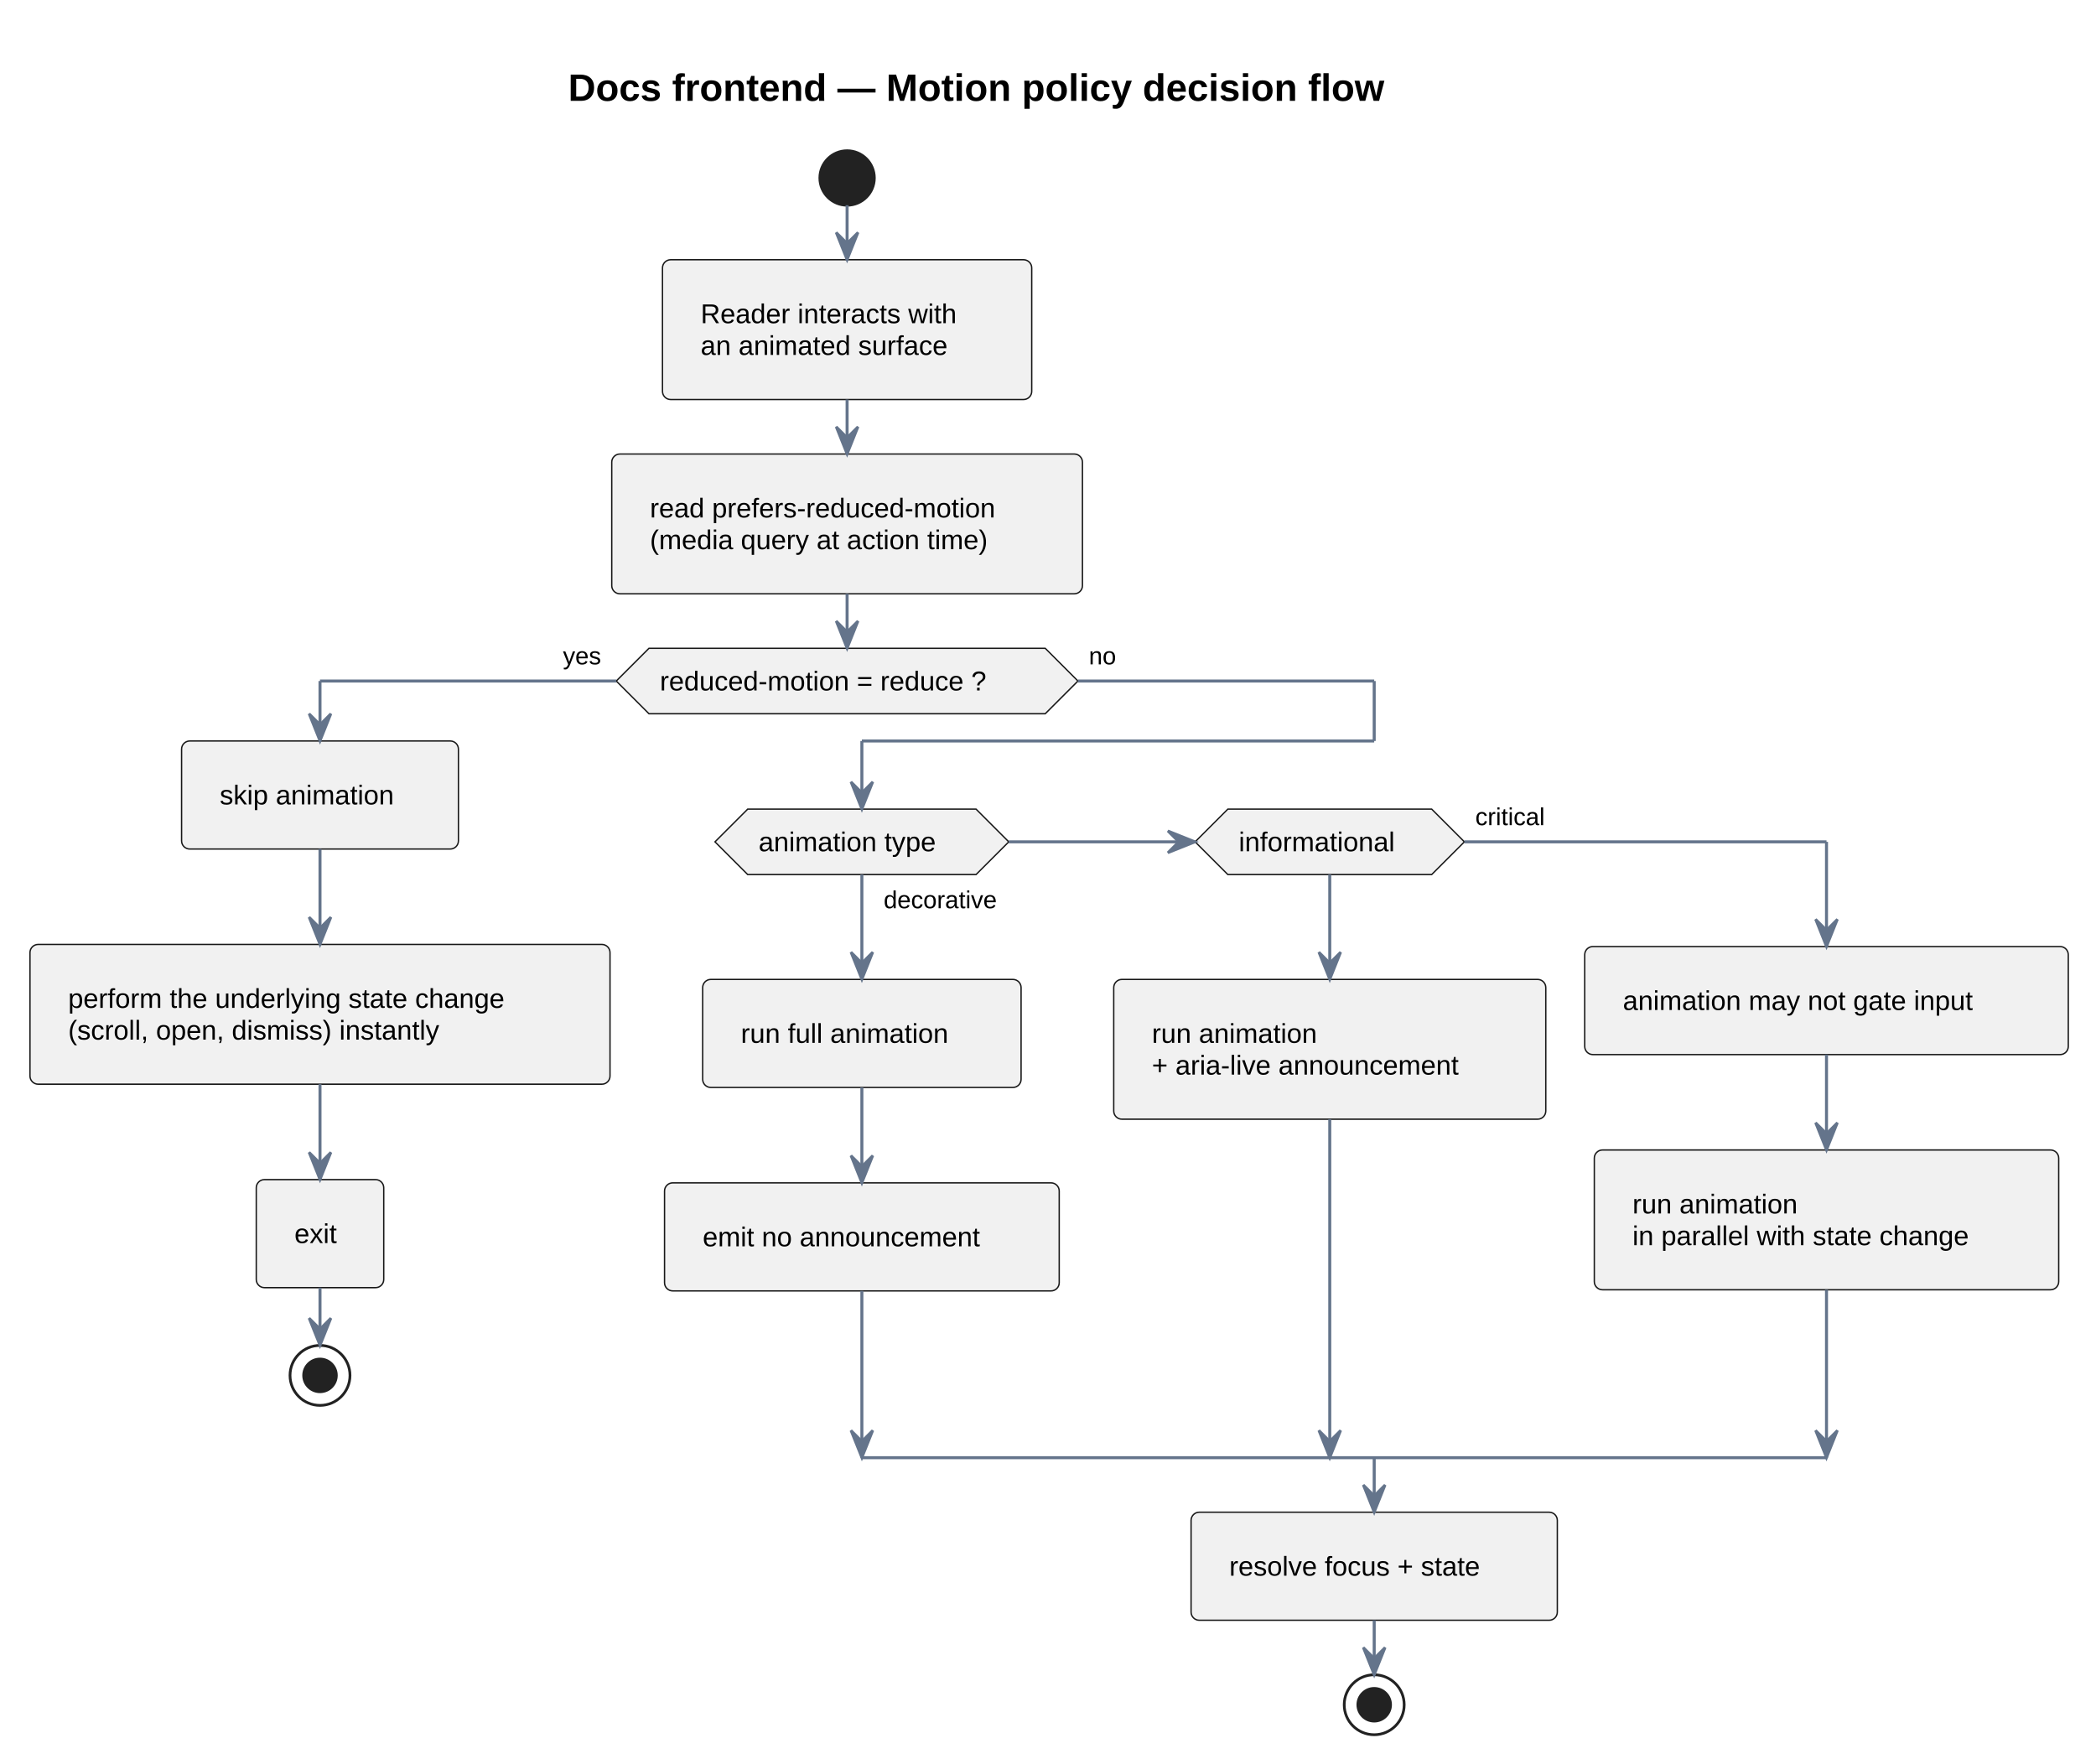
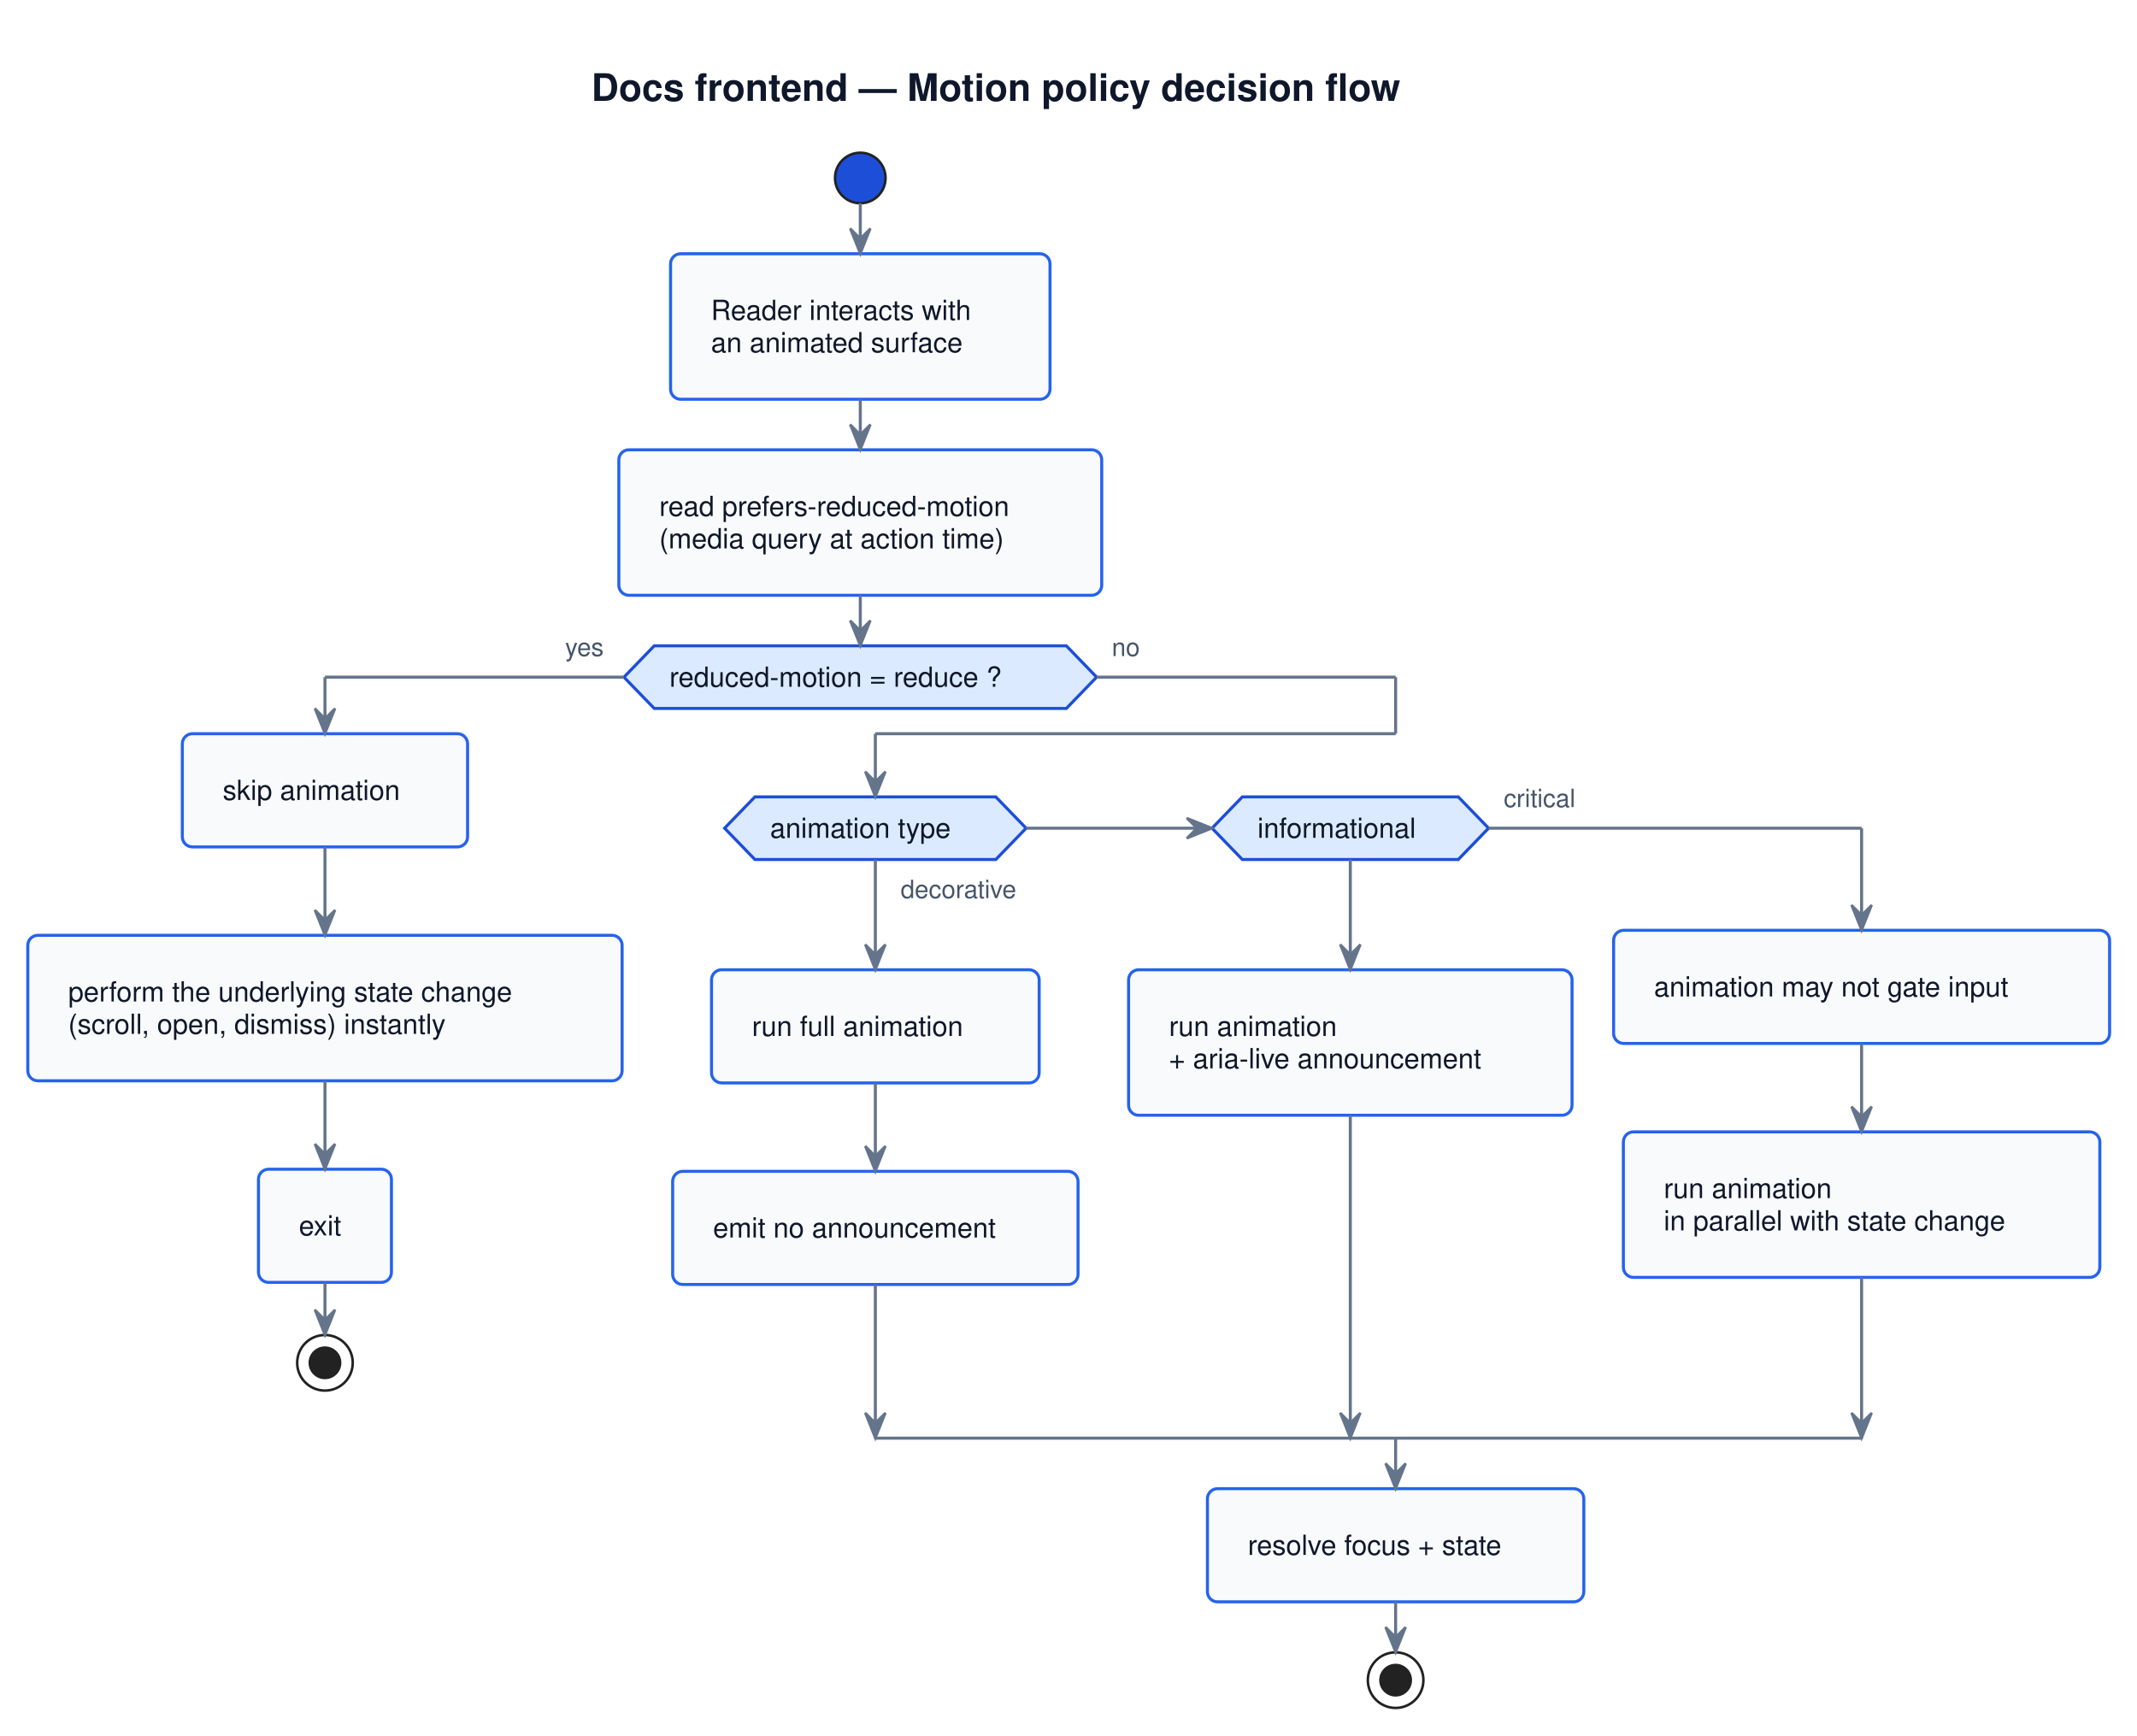
- <svg xmlns="http://www.w3.org/2000/svg" contentStyleType="text/css" data-diagram-type="ACTIVITY" height="647px" preserveAspectRatio="none" style="width:769px;height:647px;background:#FFFFFF;" version="1.1" viewBox="0 0 769 647" width="769px" zoomAndPan="magnify">
+ <svg xmlns="http://www.w3.org/2000/svg" contentStyleType="text/css" data-diagram-type="ACTIVITY" height="687px" preserveAspectRatio="none" style="width:846px;height:687px;background:#FFFFFF;" version="1.1" viewBox="0 0 846 687" width="846px" zoomAndPan="magnify">
  <defs />
  <g>
-     <g class="title" data-source-line="44">
-       <text fill="#000000" font-family="'Arial'" font-size="14" font-weight="bold" lengthAdjust="spacing" textLength="349.932" x="208.451" y="36.995">Docs frontend — Motion policy decision flow</text>
+     <g class="title" data-source-line="274">
+       <text fill="#0F172A" font-family="'Helvetica'" font-size="15" font-weight="bold" lengthAdjust="spacing" textLength="374.927" x="234.113" y="39.923">Docs frontend — Motion policy decision flow</text>
    </g>
-     <ellipse cx="310.793" cy="65.297" fill="#222222" rx="10" ry="10" style="stroke:#222222;stroke-width:1;" />
-     <rect fill="#F1F1F1" height="51.281" rx="3" ry="3" style="stroke:#181818;stroke-width:0.5;" width="135.471" x="243.058" y="95.297" />
-     <text fill="#000000" font-family="'Arial'" font-size="10" lengthAdjust="spacing" textLength="107.471" x="257.058" y="118.579">Reader interacts with</text>
-     <text fill="#000000" font-family="'Arial'" font-size="10" lengthAdjust="spacing" textLength="103.315" x="257.058" y="130.22">an animated surface</text>
-     <rect fill="#F1F1F1" height="51.281" rx="3" ry="3" style="stroke:#181818;stroke-width:0.5;" width="172.702" x="224.442" y="166.578" />
-     <text fill="#000000" font-family="'Arial'" font-size="10" lengthAdjust="spacing" textLength="144.702" x="238.442" y="189.86">read prefers-reduced-motion</text>
-     <text fill="#000000" font-family="'Arial'" font-size="10" lengthAdjust="spacing" textLength="143.955" x="238.442" y="201.501">(media query at action time)</text>
-     <polygon fill="#F1F1F1" points="238.097,237.859,383.489,237.859,395.489,249.859,383.489,261.859,238.097,261.859,226.097,249.859,238.097,237.859" style="stroke:#181818;stroke-width:0.5;" />
-     <text fill="#000000" font-family="'Arial'" font-size="10" lengthAdjust="spacing" textLength="137.393" x="242.097" y="253.321">reduced-motion = reduce ?</text>
-     <text fill="#000000" font-family="'Arial'" font-size="9" lengthAdjust="spacing" textLength="15.552" x="206.544" y="243.737">yes</text>
-     <text fill="#000000" font-family="'Arial'" font-size="9" lengthAdjust="spacing" textLength="11.21" x="399.489" y="243.737">no</text>
-     <rect fill="#F1F1F1" height="39.641" rx="3" ry="3" style="stroke:#181818;stroke-width:0.5;" width="101.574" x="66.618" y="271.859" />
-     <text fill="#000000" font-family="'Arial'" font-size="10" lengthAdjust="spacing" textLength="73.574" x="80.618" y="295.142">skip animation</text>
-     <rect fill="#F1F1F1" height="51.281" rx="3" ry="3" style="stroke:#181818;stroke-width:0.5;" width="212.81" x="11" y="346.5" />
-     <text fill="#000000" font-family="'Arial'" font-size="10" lengthAdjust="spacing" textLength="184.81" x="25" y="369.782">perform the underlying state change</text>
-     <text fill="#000000" font-family="'Arial'" font-size="10" lengthAdjust="spacing" textLength="155.752" x="25" y="381.423">(scroll, open, dismiss) instantly</text>
-     <rect fill="#F1F1F1" height="39.641" rx="3" ry="3" style="stroke:#181818;stroke-width:0.5;" width="46.77" x="94.02" y="432.781" />
-     <text fill="#000000" font-family="'Arial'" font-size="10" lengthAdjust="spacing" textLength="18.77" x="108.02" y="456.063">exit</text>
-     <ellipse cx="117.405" cy="504.617" fill="none" rx="11" ry="11" style="stroke:#222222;stroke-width:1;" />
-     <ellipse cx="117.405" cy="504.617" fill="#222222" rx="6" ry="6" style="stroke:#222222;stroke-width:1;" />
-     <polygon fill="#F1F1F1" points="274.32,296.859,358.106,296.859,370.106,308.859,358.106,320.859,274.32,320.859,262.32,308.859,274.32,296.859" style="stroke:#181818;stroke-width:0.5;" />
-     <text fill="#000000" font-family="'Arial'" font-size="9" lengthAdjust="spacing" textLength="47.812" x="324.213" y="333.213">decorative</text>
-     <text fill="#000000" font-family="'Arial'" font-size="10" lengthAdjust="spacing" textLength="75.786" x="278.32" y="312.321">animation type</text>
-     <rect fill="#F1F1F1" height="39.641" rx="3" ry="3" style="stroke:#181818;stroke-width:0.5;" width="116.828" x="257.799" y="359.336" />
-     <text fill="#000000" font-family="'Arial'" font-size="10" lengthAdjust="spacing" textLength="88.828" x="271.799" y="382.618">run full animation</text>
-     <rect fill="#F1F1F1" height="39.641" rx="3" ry="3" style="stroke:#181818;stroke-width:0.5;" width="144.807" x="243.81" y="433.977" />
-     <text fill="#000000" font-family="'Arial'" font-size="10" lengthAdjust="spacing" textLength="116.807" x="257.81" y="457.259">emit no announcement</text>
-     <polygon fill="#F1F1F1" points="450.477,296.859,525.273,296.859,537.273,308.859,525.273,320.859,450.477,320.859,438.477,308.859,450.477,296.859" style="stroke:#181818;stroke-width:0.5;" />
-     <text fill="#000000" font-family="'Arial'" font-size="9" lengthAdjust="spacing" textLength="2.861" x="495.875" y="333.213"> </text>
-     <text fill="#000000" font-family="'Arial'" font-size="10" lengthAdjust="spacing" textLength="66.797" x="454.477" y="312.321">informational</text>
-     <text fill="#000000" font-family="'Arial'" font-size="9" lengthAdjust="spacing" textLength="30.142" x="541.273" y="302.737">critical</text>
-     <rect fill="#F1F1F1" height="51.281" rx="3" ry="3" style="stroke:#181818;stroke-width:0.5;" width="158.518" x="408.616" y="359.336" />
-     <text fill="#000000" font-family="'Arial'" font-size="10" lengthAdjust="spacing" textLength="70.234" x="422.616" y="382.618">run animation</text>
-     <text fill="#000000" font-family="'Arial'" font-size="10" lengthAdjust="spacing" textLength="130.518" x="422.616" y="394.259">+ aria-live announcement</text>
-     <rect fill="#F1F1F1" height="39.641" rx="3" ry="3" style="stroke:#181818;stroke-width:0.5;" width="177.419" x="581.415" y="347.277" />
-     <text fill="#000000" font-family="'Arial'" font-size="10" lengthAdjust="spacing" textLength="149.419" x="595.415" y="370.56">animation may not gate input</text>
-     <rect fill="#F1F1F1" height="51.281" rx="3" ry="3" style="stroke:#181818;stroke-width:0.5;" width="170.383" x="584.934" y="421.918" />
-     <text fill="#000000" font-family="'Arial'" font-size="10" lengthAdjust="spacing" textLength="70.234" x="598.934" y="445.2">run animation</text>
-     <text fill="#000000" font-family="'Arial'" font-size="10" lengthAdjust="spacing" textLength="142.383" x="598.934" y="456.841">in parallel with state change</text>
-     <rect fill="#F1F1F1" height="39.641" rx="3" ry="3" style="stroke:#181818;stroke-width:0.5;" width="134.372" x="436.995" y="554.812" />
-     <text fill="#000000" font-family="'Arial'" font-size="10" lengthAdjust="spacing" textLength="106.372" x="450.995" y="578.095">resolve focus + state</text>
-     <ellipse cx="504.181" cy="625.453" fill="none" rx="11" ry="11" style="stroke:#222222;stroke-width:1;" />
-     <ellipse cx="504.181" cy="625.453" fill="#222222" rx="6" ry="6" style="stroke:#222222;stroke-width:1;" />
-     <line style="stroke:#64748B;stroke-width:1.1;" x1="310.793" x2="310.793" y1="75.297" y2="95.297" />
-     <polygon fill="#64748B" points="306.793,85.297,310.793,95.297,314.793,85.297,310.793,89.297" style="stroke:#64748B;stroke-width:1;" />
-     <line style="stroke:#64748B;stroke-width:1.1;" x1="310.793" x2="310.793" y1="146.578" y2="166.578" />
-     <polygon fill="#64748B" points="306.793,156.578,310.793,166.578,314.793,156.578,310.793,160.578" style="stroke:#64748B;stroke-width:1;" />
-     <line style="stroke:#64748B;stroke-width:1.1;" x1="117.405" x2="117.405" y1="311.5" y2="346.5" />
-     <polygon fill="#64748B" points="113.405,336.5,117.405,346.5,121.405,336.5,117.405,340.5" style="stroke:#64748B;stroke-width:1;" />
-     <line style="stroke:#64748B;stroke-width:1.1;" x1="117.405" x2="117.405" y1="397.781" y2="432.781" />
-     <polygon fill="#64748B" points="113.405,422.781,117.405,432.781,121.405,422.781,117.405,426.781" style="stroke:#64748B;stroke-width:1;" />
-     <line style="stroke:#64748B;stroke-width:1.1;" x1="117.405" x2="117.405" y1="472.422" y2="493.617" />
-     <polygon fill="#64748B" points="113.405,483.617,117.405,493.617,121.405,483.617,117.405,487.617" style="stroke:#64748B;stroke-width:1;" />
-     <line style="stroke:#64748B;stroke-width:1.1;" x1="316.213" x2="316.213" y1="398.977" y2="433.977" />
-     <polygon fill="#64748B" points="312.213,423.977,316.213,433.977,320.213,423.977,316.213,427.977" style="stroke:#64748B;stroke-width:1;" />
-     <line style="stroke:#64748B;stroke-width:1.1;" x1="670.125" x2="670.125" y1="386.918" y2="421.918" />
-     <polygon fill="#64748B" points="666.125,411.918,670.125,421.918,674.125,411.918,670.125,415.918" style="stroke:#64748B;stroke-width:1;" />
-     <line style="stroke:#64748B;stroke-width:1.1;" x1="316.213" x2="316.213" y1="320.859" y2="359.336" />
-     <polygon fill="#64748B" points="312.213,349.336,316.213,359.336,320.213,349.336,316.213,353.336" style="stroke:#64748B;stroke-width:1;" />
-     <line style="stroke:#64748B;stroke-width:1.1;" x1="316.213" x2="316.213" y1="473.617" y2="534.812" />
-     <polygon fill="#64748B" points="312.213,524.812,316.213,534.812,320.213,524.812,316.213,528.812" style="stroke:#64748B;stroke-width:1;" />
-     <line style="stroke:#64748B;stroke-width:1.1;" x1="487.875" x2="487.875" y1="320.859" y2="359.336" />
-     <polygon fill="#64748B" points="483.875,349.336,487.875,359.336,491.875,349.336,487.875,353.336" style="stroke:#64748B;stroke-width:1;" />
-     <line style="stroke:#64748B;stroke-width:1.1;" x1="487.875" x2="487.875" y1="410.617" y2="534.812" />
-     <polygon fill="#64748B" points="483.875,524.812,487.875,534.812,491.875,524.812,487.875,528.812" style="stroke:#64748B;stroke-width:1;" />
-     <line style="stroke:#64748B;stroke-width:1.1;" x1="370.106" x2="438.477" y1="308.859" y2="308.859" />
-     <polygon fill="#64748B" points="428.477,304.859,438.477,308.859,428.477,312.859,432.477,308.859" style="stroke:#64748B;stroke-width:1;" />
-     <line style="stroke:#64748B;stroke-width:1.1;" x1="395.489" x2="504.181" y1="249.859" y2="249.859" />
-     <line style="stroke:#64748B;stroke-width:1.1;" x1="504.181" x2="504.181" y1="249.859" y2="271.859" />
-     <line style="stroke:#64748B;stroke-width:1.1;" x1="504.181" x2="316.213" y1="271.859" y2="271.859" />
-     <line style="stroke:#64748B;stroke-width:1.1;" x1="316.213" x2="316.213" y1="271.859" y2="296.859" />
-     <polygon fill="#64748B" points="312.213,286.859,316.213,296.859,320.213,286.859,316.213,290.859" style="stroke:#64748B;stroke-width:1;" />
-     <line style="stroke:#64748B;stroke-width:1.1;" x1="537.273" x2="670.125" y1="308.859" y2="308.859" />
-     <line style="stroke:#64748B;stroke-width:1.1;" x1="670.125" x2="670.125" y1="308.859" y2="347.277" />
-     <polygon fill="#64748B" points="666.125,337.277,670.125,347.277,674.125,337.277,670.125,341.277" style="stroke:#64748B;stroke-width:1;" />
-     <line style="stroke:#64748B;stroke-width:1.1;" x1="670.125" x2="670.125" y1="473.199" y2="534.812" />
-     <polygon fill="#64748B" points="666.125,524.812,670.125,534.812,674.125,524.812,670.125,528.812" style="stroke:#64748B;stroke-width:1;" />
-     <line style="stroke:#64748B;stroke-width:1.1;" x1="316.213" x2="670.125" y1="534.812" y2="534.812" />
-     <line style="stroke:#64748B;stroke-width:1.1;" x1="504.181" x2="504.181" y1="534.812" y2="554.812" />
-     <polygon fill="#64748B" points="500.181,544.812,504.181,554.812,508.181,544.812,504.181,548.812" style="stroke:#64748B;stroke-width:1;" />
-     <line style="stroke:#64748B;stroke-width:1.1;" x1="504.181" x2="504.181" y1="594.453" y2="614.453" />
-     <polygon fill="#64748B" points="500.181,604.453,504.181,614.453,508.181,604.453,504.181,608.453" style="stroke:#64748B;stroke-width:1;" />
-     <line style="stroke:#64748B;stroke-width:1.1;" x1="226.097" x2="117.405" y1="249.859" y2="249.859" />
-     <line style="stroke:#64748B;stroke-width:1.1;" x1="117.405" x2="117.405" y1="249.859" y2="271.859" />
-     <polygon fill="#64748B" points="113.405,261.859,117.405,271.859,121.405,261.859,117.405,265.859" style="stroke:#64748B;stroke-width:1;" />
-     <line style="stroke:#64748B;stroke-width:1.1;" x1="310.793" x2="310.793" y1="217.859" y2="237.859" />
-     <polygon fill="#64748B" points="306.793,227.859,310.793,237.859,314.793,227.859,310.793,231.859" style="stroke:#64748B;stroke-width:1;" />
+     <ellipse cx="340.572" cy="70.461" fill="#1D4ED8" rx="10" ry="10" style="stroke:#222222;stroke-width:1;" />
+     <rect fill="#F8FAFC" height="57.609" rx="4" ry="4" style="stroke:#2563EB;stroke-width:1.2;" width="150.218" x="265.463" y="100.461" />
+     <text fill="#0F172A" font-family="'Helvetica'" font-size="11" lengthAdjust="spacing" textLength="118.218" x="281.463" y="126.671">Reader interacts with</text>
+     <text fill="#0F172A" font-family="'Helvetica'" font-size="11" lengthAdjust="spacing" textLength="113.647" x="281.463" y="139.476">an animated surface</text>
+     <rect fill="#F8FAFC" height="57.609" rx="4" ry="4" style="stroke:#2563EB;stroke-width:1.2;" width="191.172" x="244.986" y="178.07" />
+     <text fill="#0F172A" font-family="'Helvetica'" font-size="11" lengthAdjust="spacing" textLength="159.172" x="260.986" y="204.281">read prefers-reduced-motion</text>
+     <text fill="#0F172A" font-family="'Helvetica'" font-size="11" lengthAdjust="spacing" textLength="158.351" x="260.986" y="217.085">(media query at action time)</text>
+     <polygon fill="#DBEAFE" points="259.006,255.68,422.138,255.68,434.138,268.082,422.138,280.484,259.006,280.484,247.006,268.082,259.006,255.68" style="stroke:#1D4ED8;stroke-width:1.2;" />
+     <text fill="#0F172A" font-family="'Helvetica'" font-size="11" lengthAdjust="spacing" textLength="151.132" x="265.006" y="271.89">reduced-motion = reduce ?</text>
+     <text fill="#475569" font-family="'Helvetica'" font-size="10" lengthAdjust="spacing" textLength="17.28" x="223.726" y="259.724">yes</text>
+     <text fill="#475569" font-family="'Helvetica'" font-size="10" lengthAdjust="spacing" textLength="12.456" x="440.138" y="259.724">no</text>
+     <rect fill="#F8FAFC" height="44.805" rx="4" ry="4" style="stroke:#2563EB;stroke-width:1.2;" width="112.932" x="72.179" y="290.484" />
+     <text fill="#0F172A" font-family="'Helvetica'" font-size="11" lengthAdjust="spacing" textLength="80.932" x="88.179" y="316.695">skip animation</text>
+     <rect fill="#F8FAFC" height="57.609" rx="4" ry="4" style="stroke:#2563EB;stroke-width:1.2;" width="235.291" x="11" y="370.289" />
+     <text fill="#0F172A" font-family="'Helvetica'" font-size="11" lengthAdjust="spacing" textLength="203.291" x="27" y="396.5">perform the underlying state change</text>
+     <text fill="#0F172A" font-family="'Helvetica'" font-size="11" lengthAdjust="spacing" textLength="171.327" x="27" y="409.304">(scroll, open, dismiss) instantly</text>
+     <rect fill="#F8FAFC" height="44.805" rx="4" ry="4" style="stroke:#2563EB;stroke-width:1.2;" width="52.647" x="102.322" y="462.898" />
+     <text fill="#0F172A" font-family="'Helvetica'" font-size="11" lengthAdjust="spacing" textLength="20.646" x="118.322" y="489.109">exit</text>
+     <ellipse cx="128.645" cy="539.539" fill="none" rx="11" ry="11" style="stroke:#222222;stroke-width:1;" />
+     <ellipse cx="128.645" cy="539.539" fill="#222222" rx="6" ry="6" style="stroke:#222222;stroke-width:1;" />
+     <polygon fill="#DBEAFE" points="298.852,315.484,394.217,315.484,406.217,327.887,394.217,340.289,298.852,340.289,286.852,327.887,298.852,315.484" style="stroke:#1D4ED8;stroke-width:1.2;" />
+     <text fill="#475569" font-family="'Helvetica'" font-size="10" lengthAdjust="spacing" textLength="53.125" x="356.534" y="355.571">decorative</text>
+     <text fill="#0F172A" font-family="'Helvetica'" font-size="11" lengthAdjust="spacing" textLength="83.365" x="304.852" y="331.695">animation type</text>
+     <rect fill="#F8FAFC" height="44.805" rx="4" ry="4" style="stroke:#2563EB;stroke-width:1.2;" width="129.711" x="281.679" y="383.93" />
+     <text fill="#0F172A" font-family="'Helvetica'" font-size="11" lengthAdjust="spacing" textLength="97.711" x="297.679" y="410.14">run full animation</text>
+     <rect fill="#F8FAFC" height="44.805" rx="4" ry="4" style="stroke:#2563EB;stroke-width:1.2;" width="160.487" x="266.291" y="463.734" />
+     <text fill="#0F172A" font-family="'Helvetica'" font-size="11" lengthAdjust="spacing" textLength="128.487" x="282.291" y="489.945">emit no announcement</text>
+     <polygon fill="#DBEAFE" points="491.824,315.484,577.301,315.484,589.301,327.887,577.301,340.289,491.824,340.289,479.824,327.887,491.824,315.484" style="stroke:#1D4ED8;stroke-width:1.2;" />
+     <text fill="#475569" font-family="'Helvetica'" font-size="10" lengthAdjust="spacing" textLength="3.179" x="544.562" y="355.571"> </text>
+     <text fill="#0F172A" font-family="'Helvetica'" font-size="11" lengthAdjust="spacing" textLength="73.477" x="497.824" y="331.695">informational</text>
+     <text fill="#475569" font-family="'Helvetica'" font-size="10" lengthAdjust="spacing" textLength="33.491" x="595.301" y="319.528">critical</text>
+     <rect fill="#F8FAFC" height="57.609" rx="4" ry="4" style="stroke:#2563EB;stroke-width:1.2;" width="175.569" x="446.778" y="383.93" />
+     <text fill="#0F172A" font-family="'Helvetica'" font-size="11" lengthAdjust="spacing" textLength="77.258" x="462.778" y="410.14">run animation</text>
+     <text fill="#0F172A" font-family="'Helvetica'" font-size="11" lengthAdjust="spacing" textLength="143.569" x="462.778" y="422.945">+ aria-live announcement</text>
+     <rect fill="#F8FAFC" height="44.805" rx="4" ry="4" style="stroke:#2563EB;stroke-width:1.2;" width="196.361" x="638.792" y="368.305" />
+     <text fill="#0F172A" font-family="'Helvetica'" font-size="11" lengthAdjust="spacing" textLength="164.361" x="654.792" y="394.515">animation may not gate input</text>
+     <rect fill="#F8FAFC" height="57.609" rx="4" ry="4" style="stroke:#2563EB;stroke-width:1.2;" width="188.621" x="642.662" y="448.109" />
+     <text fill="#0F172A" font-family="'Helvetica'" font-size="11" lengthAdjust="spacing" textLength="77.258" x="658.662" y="474.32">run animation</text>
+     <text fill="#0F172A" font-family="'Helvetica'" font-size="11" lengthAdjust="spacing" textLength="156.621" x="658.662" y="487.125">in parallel with state change</text>
+     <rect fill="#F8FAFC" height="44.805" rx="4" ry="4" style="stroke:#2563EB;stroke-width:1.2;" width="149.009" x="477.995" y="589.375" />
+     <text fill="#0F172A" font-family="'Helvetica'" font-size="11" lengthAdjust="spacing" textLength="117.009" x="493.995" y="615.585">resolve focus + state</text>
+     <ellipse cx="552.499" cy="665.18" fill="none" rx="11" ry="11" style="stroke:#222222;stroke-width:1;" />
+     <ellipse cx="552.499" cy="665.18" fill="#222222" rx="6" ry="6" style="stroke:#222222;stroke-width:1;" />
+     <line style="stroke:#64748B;stroke-width:1.2;" x1="340.572" x2="340.572" y1="80.461" y2="100.461" />
+     <polygon fill="#64748B" points="336.572,90.461,340.572,100.461,344.572,90.461,340.572,94.461" style="stroke:#64748B;stroke-width:1;" />
+     <line style="stroke:#64748B;stroke-width:1.2;" x1="340.572" x2="340.572" y1="158.07" y2="178.07" />
+     <polygon fill="#64748B" points="336.572,168.07,340.572,178.07,344.572,168.07,340.572,172.07" style="stroke:#64748B;stroke-width:1;" />
+     <line style="stroke:#64748B;stroke-width:1.2;" x1="128.645" x2="128.645" y1="335.289" y2="370.289" />
+     <polygon fill="#64748B" points="124.645,360.289,128.645,370.289,132.645,360.289,128.645,364.289" style="stroke:#64748B;stroke-width:1;" />
+     <line style="stroke:#64748B;stroke-width:1.2;" x1="128.645" x2="128.645" y1="427.898" y2="462.898" />
+     <polygon fill="#64748B" points="124.645,452.898,128.645,462.898,132.645,452.898,128.645,456.898" style="stroke:#64748B;stroke-width:1;" />
+     <line style="stroke:#64748B;stroke-width:1.2;" x1="128.645" x2="128.645" y1="507.703" y2="528.539" />
+     <polygon fill="#64748B" points="124.645,518.539,128.645,528.539,132.645,518.539,128.645,522.539" style="stroke:#64748B;stroke-width:1;" />
+     <line style="stroke:#64748B;stroke-width:1.2;" x1="346.534" x2="346.534" y1="428.734" y2="463.734" />
+     <polygon fill="#64748B" points="342.534,453.734,346.534,463.734,350.534,453.734,346.534,457.734" style="stroke:#64748B;stroke-width:1;" />
+     <line style="stroke:#64748B;stroke-width:1.2;" x1="736.972" x2="736.972" y1="413.109" y2="448.109" />
+     <polygon fill="#64748B" points="732.972,438.109,736.972,448.109,740.972,438.109,736.972,442.109" style="stroke:#64748B;stroke-width:1;" />
+     <line style="stroke:#64748B;stroke-width:1.2;" x1="346.534" x2="346.534" y1="340.289" y2="383.93" />
+     <polygon fill="#64748B" points="342.534,373.93,346.534,383.93,350.534,373.93,346.534,377.93" style="stroke:#64748B;stroke-width:1;" />
+     <line style="stroke:#64748B;stroke-width:1.2;" x1="346.534" x2="346.534" y1="508.539" y2="569.375" />
+     <polygon fill="#64748B" points="342.534,559.375,346.534,569.375,350.534,559.375,346.534,563.375" style="stroke:#64748B;stroke-width:1;" />
+     <line style="stroke:#64748B;stroke-width:1.2;" x1="534.562" x2="534.562" y1="340.289" y2="383.93" />
+     <polygon fill="#64748B" points="530.562,373.93,534.562,383.93,538.562,373.93,534.562,377.93" style="stroke:#64748B;stroke-width:1;" />
+     <line style="stroke:#64748B;stroke-width:1.2;" x1="534.562" x2="534.562" y1="441.539" y2="569.375" />
+     <polygon fill="#64748B" points="530.562,559.375,534.562,569.375,538.562,559.375,534.562,563.375" style="stroke:#64748B;stroke-width:1;" />
+     <line style="stroke:#64748B;stroke-width:1.2;" x1="406.217" x2="479.824" y1="327.887" y2="327.887" />
+     <polygon fill="#64748B" points="469.824,323.887,479.824,327.887,469.824,331.887,473.824,327.887" style="stroke:#64748B;stroke-width:1;" />
+     <line style="stroke:#64748B;stroke-width:1.2;" x1="434.138" x2="552.499" y1="268.082" y2="268.082" />
+     <line style="stroke:#64748B;stroke-width:1.2;" x1="552.499" x2="552.499" y1="268.082" y2="290.484" />
+     <line style="stroke:#64748B;stroke-width:1.2;" x1="552.499" x2="346.534" y1="290.484" y2="290.484" />
+     <line style="stroke:#64748B;stroke-width:1.2;" x1="346.534" x2="346.534" y1="290.484" y2="315.484" />
+     <polygon fill="#64748B" points="342.534,305.484,346.534,315.484,350.534,305.484,346.534,309.484" style="stroke:#64748B;stroke-width:1;" />
+     <line style="stroke:#64748B;stroke-width:1.2;" x1="589.301" x2="736.972" y1="327.887" y2="327.887" />
+     <line style="stroke:#64748B;stroke-width:1.2;" x1="736.972" x2="736.972" y1="327.887" y2="368.305" />
+     <polygon fill="#64748B" points="732.972,358.305,736.972,368.305,740.972,358.305,736.972,362.305" style="stroke:#64748B;stroke-width:1;" />
+     <line style="stroke:#64748B;stroke-width:1.2;" x1="736.972" x2="736.972" y1="505.719" y2="569.375" />
+     <polygon fill="#64748B" points="732.972,559.375,736.972,569.375,740.972,559.375,736.972,563.375" style="stroke:#64748B;stroke-width:1;" />
+     <line style="stroke:#64748B;stroke-width:1.2;" x1="346.534" x2="736.972" y1="569.375" y2="569.375" />
+     <line style="stroke:#64748B;stroke-width:1.2;" x1="552.499" x2="552.499" y1="569.375" y2="589.375" />
+     <polygon fill="#64748B" points="548.499,579.375,552.499,589.375,556.499,579.375,552.499,583.375" style="stroke:#64748B;stroke-width:1;" />
+     <line style="stroke:#64748B;stroke-width:1.2;" x1="552.499" x2="552.499" y1="634.18" y2="654.18" />
+     <polygon fill="#64748B" points="548.499,644.18,552.499,654.18,556.499,644.18,552.499,648.18" style="stroke:#64748B;stroke-width:1;" />
+     <line style="stroke:#64748B;stroke-width:1.2;" x1="247.006" x2="128.645" y1="268.082" y2="268.082" />
+     <line style="stroke:#64748B;stroke-width:1.2;" x1="128.645" x2="128.645" y1="268.082" y2="290.484" />
+     <polygon fill="#64748B" points="124.645,280.484,128.645,290.484,132.645,280.484,128.645,284.484" style="stroke:#64748B;stroke-width:1;" />
+     <line style="stroke:#64748B;stroke-width:1.2;" x1="340.572" x2="340.572" y1="235.68" y2="255.68" />
+     <polygon fill="#64748B" points="336.572,245.68,340.572,255.68,344.572,245.68,340.572,249.68" style="stroke:#64748B;stroke-width:1;" />
  </g>
</svg>
